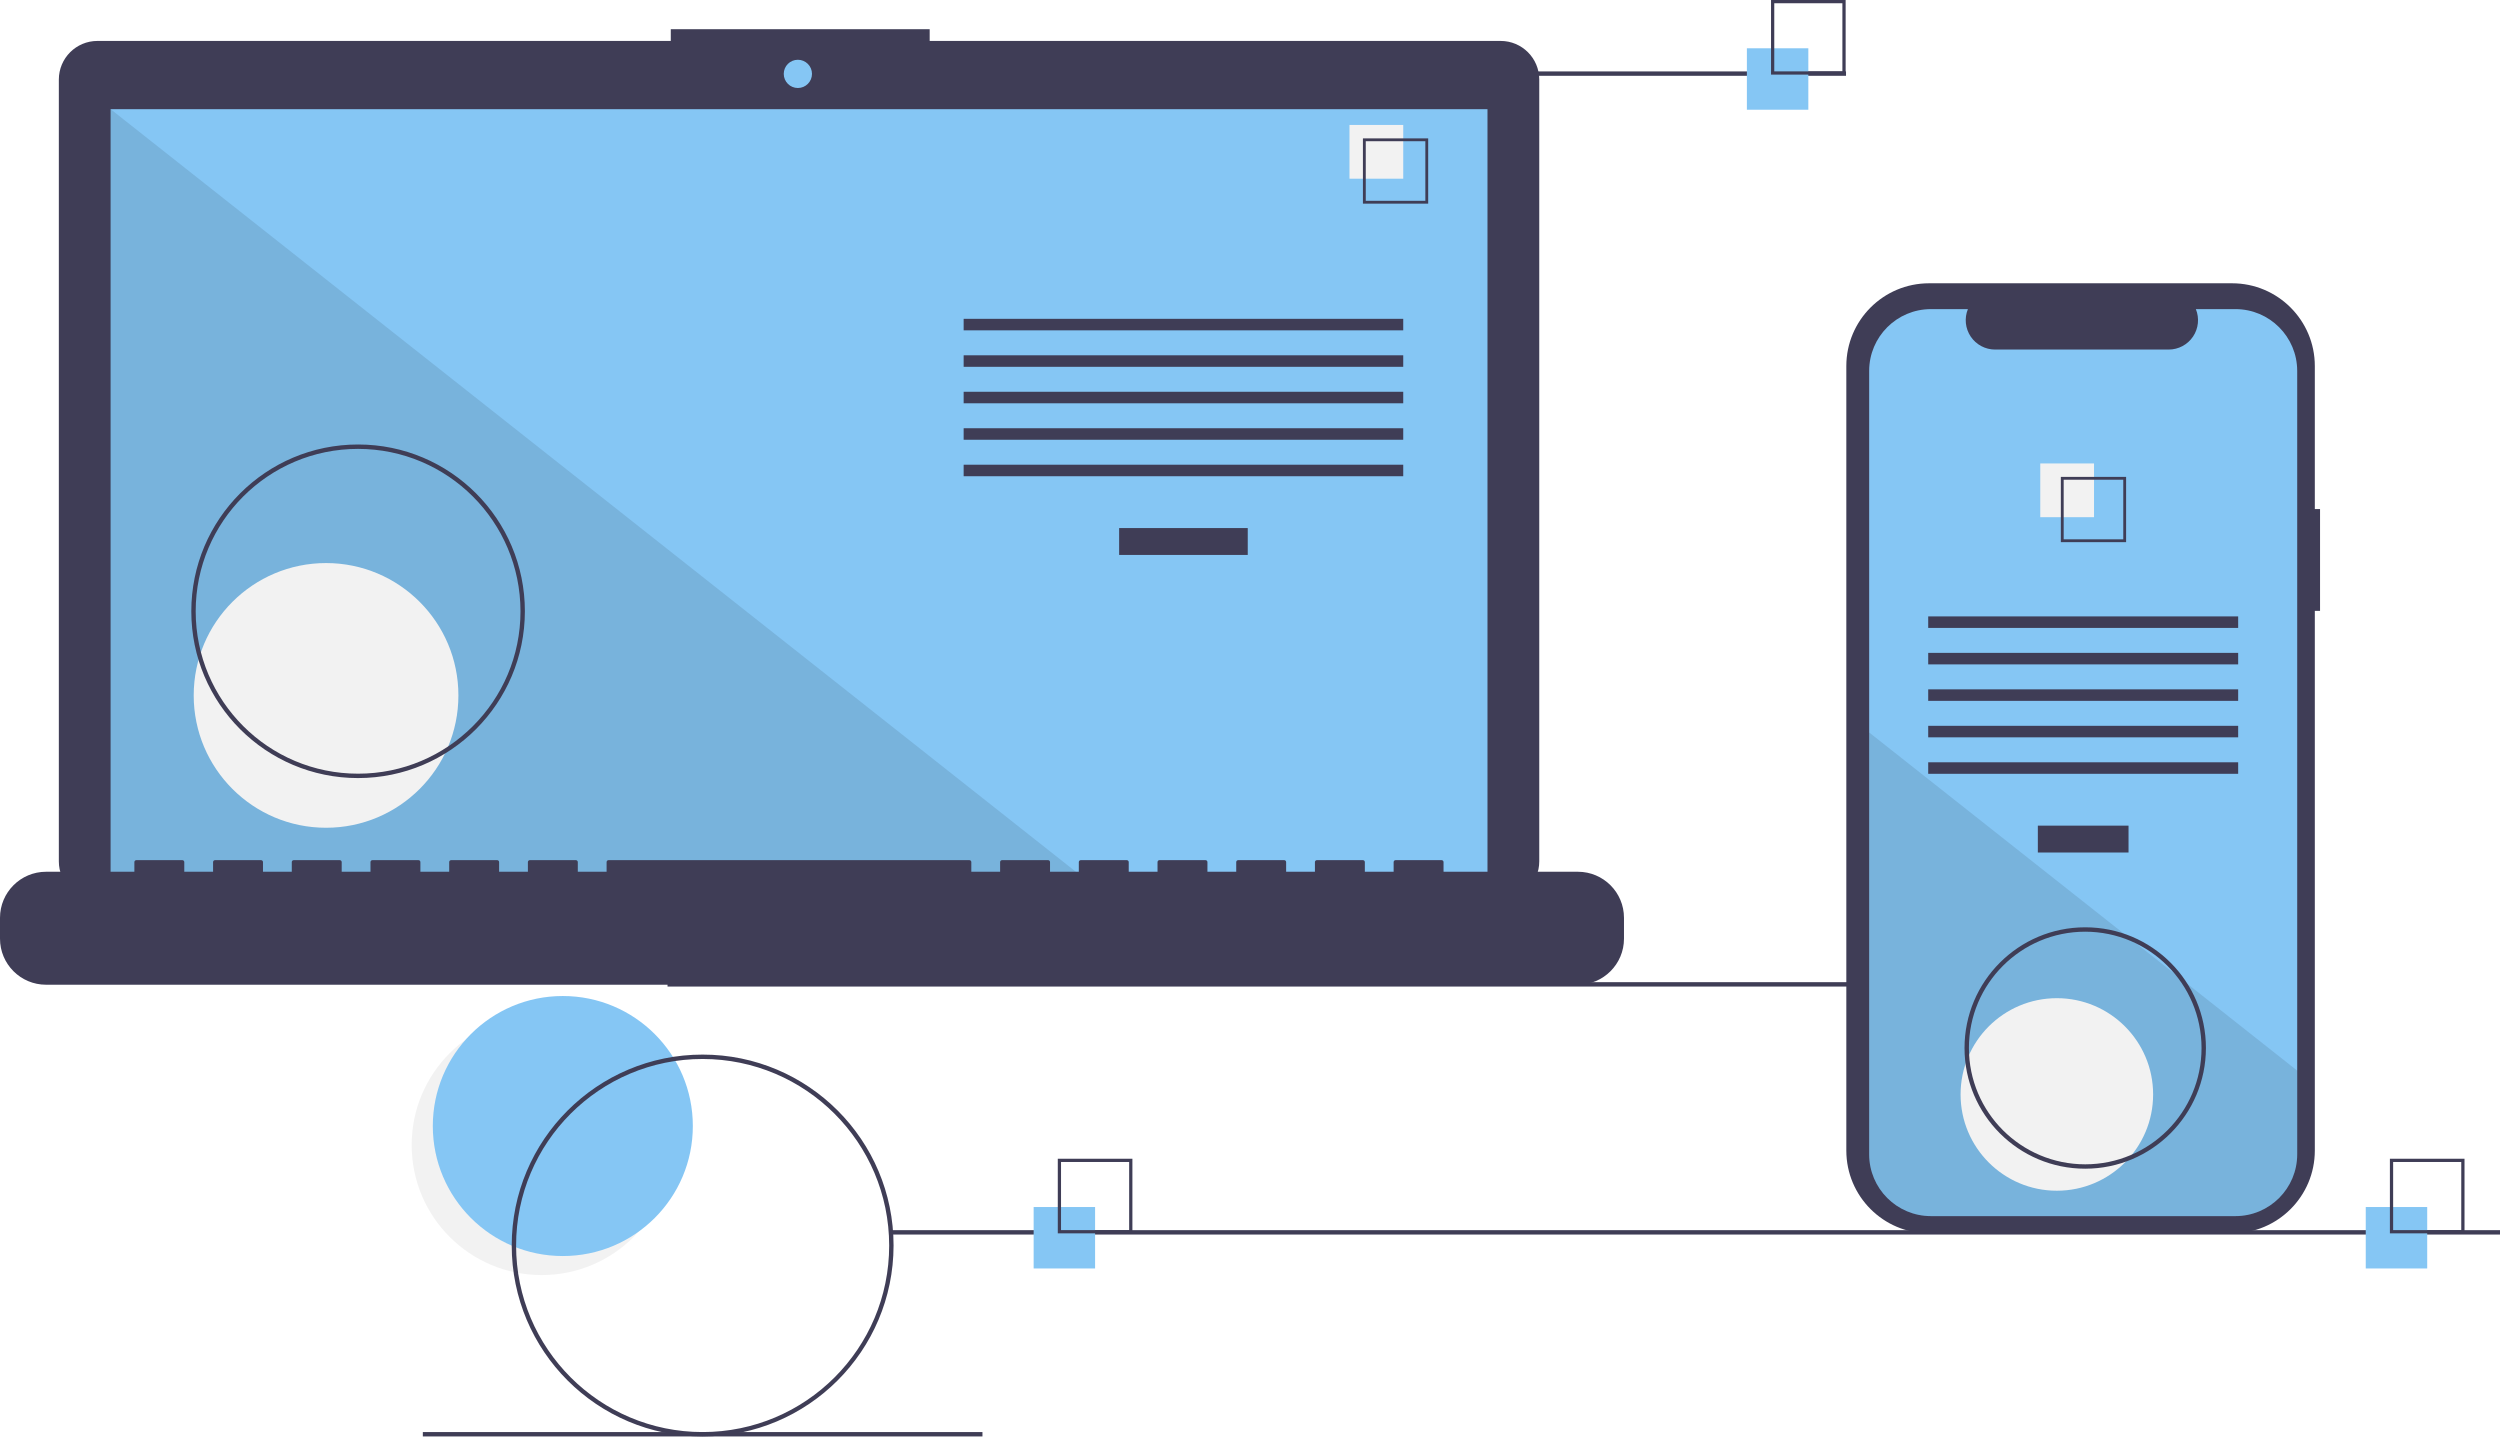
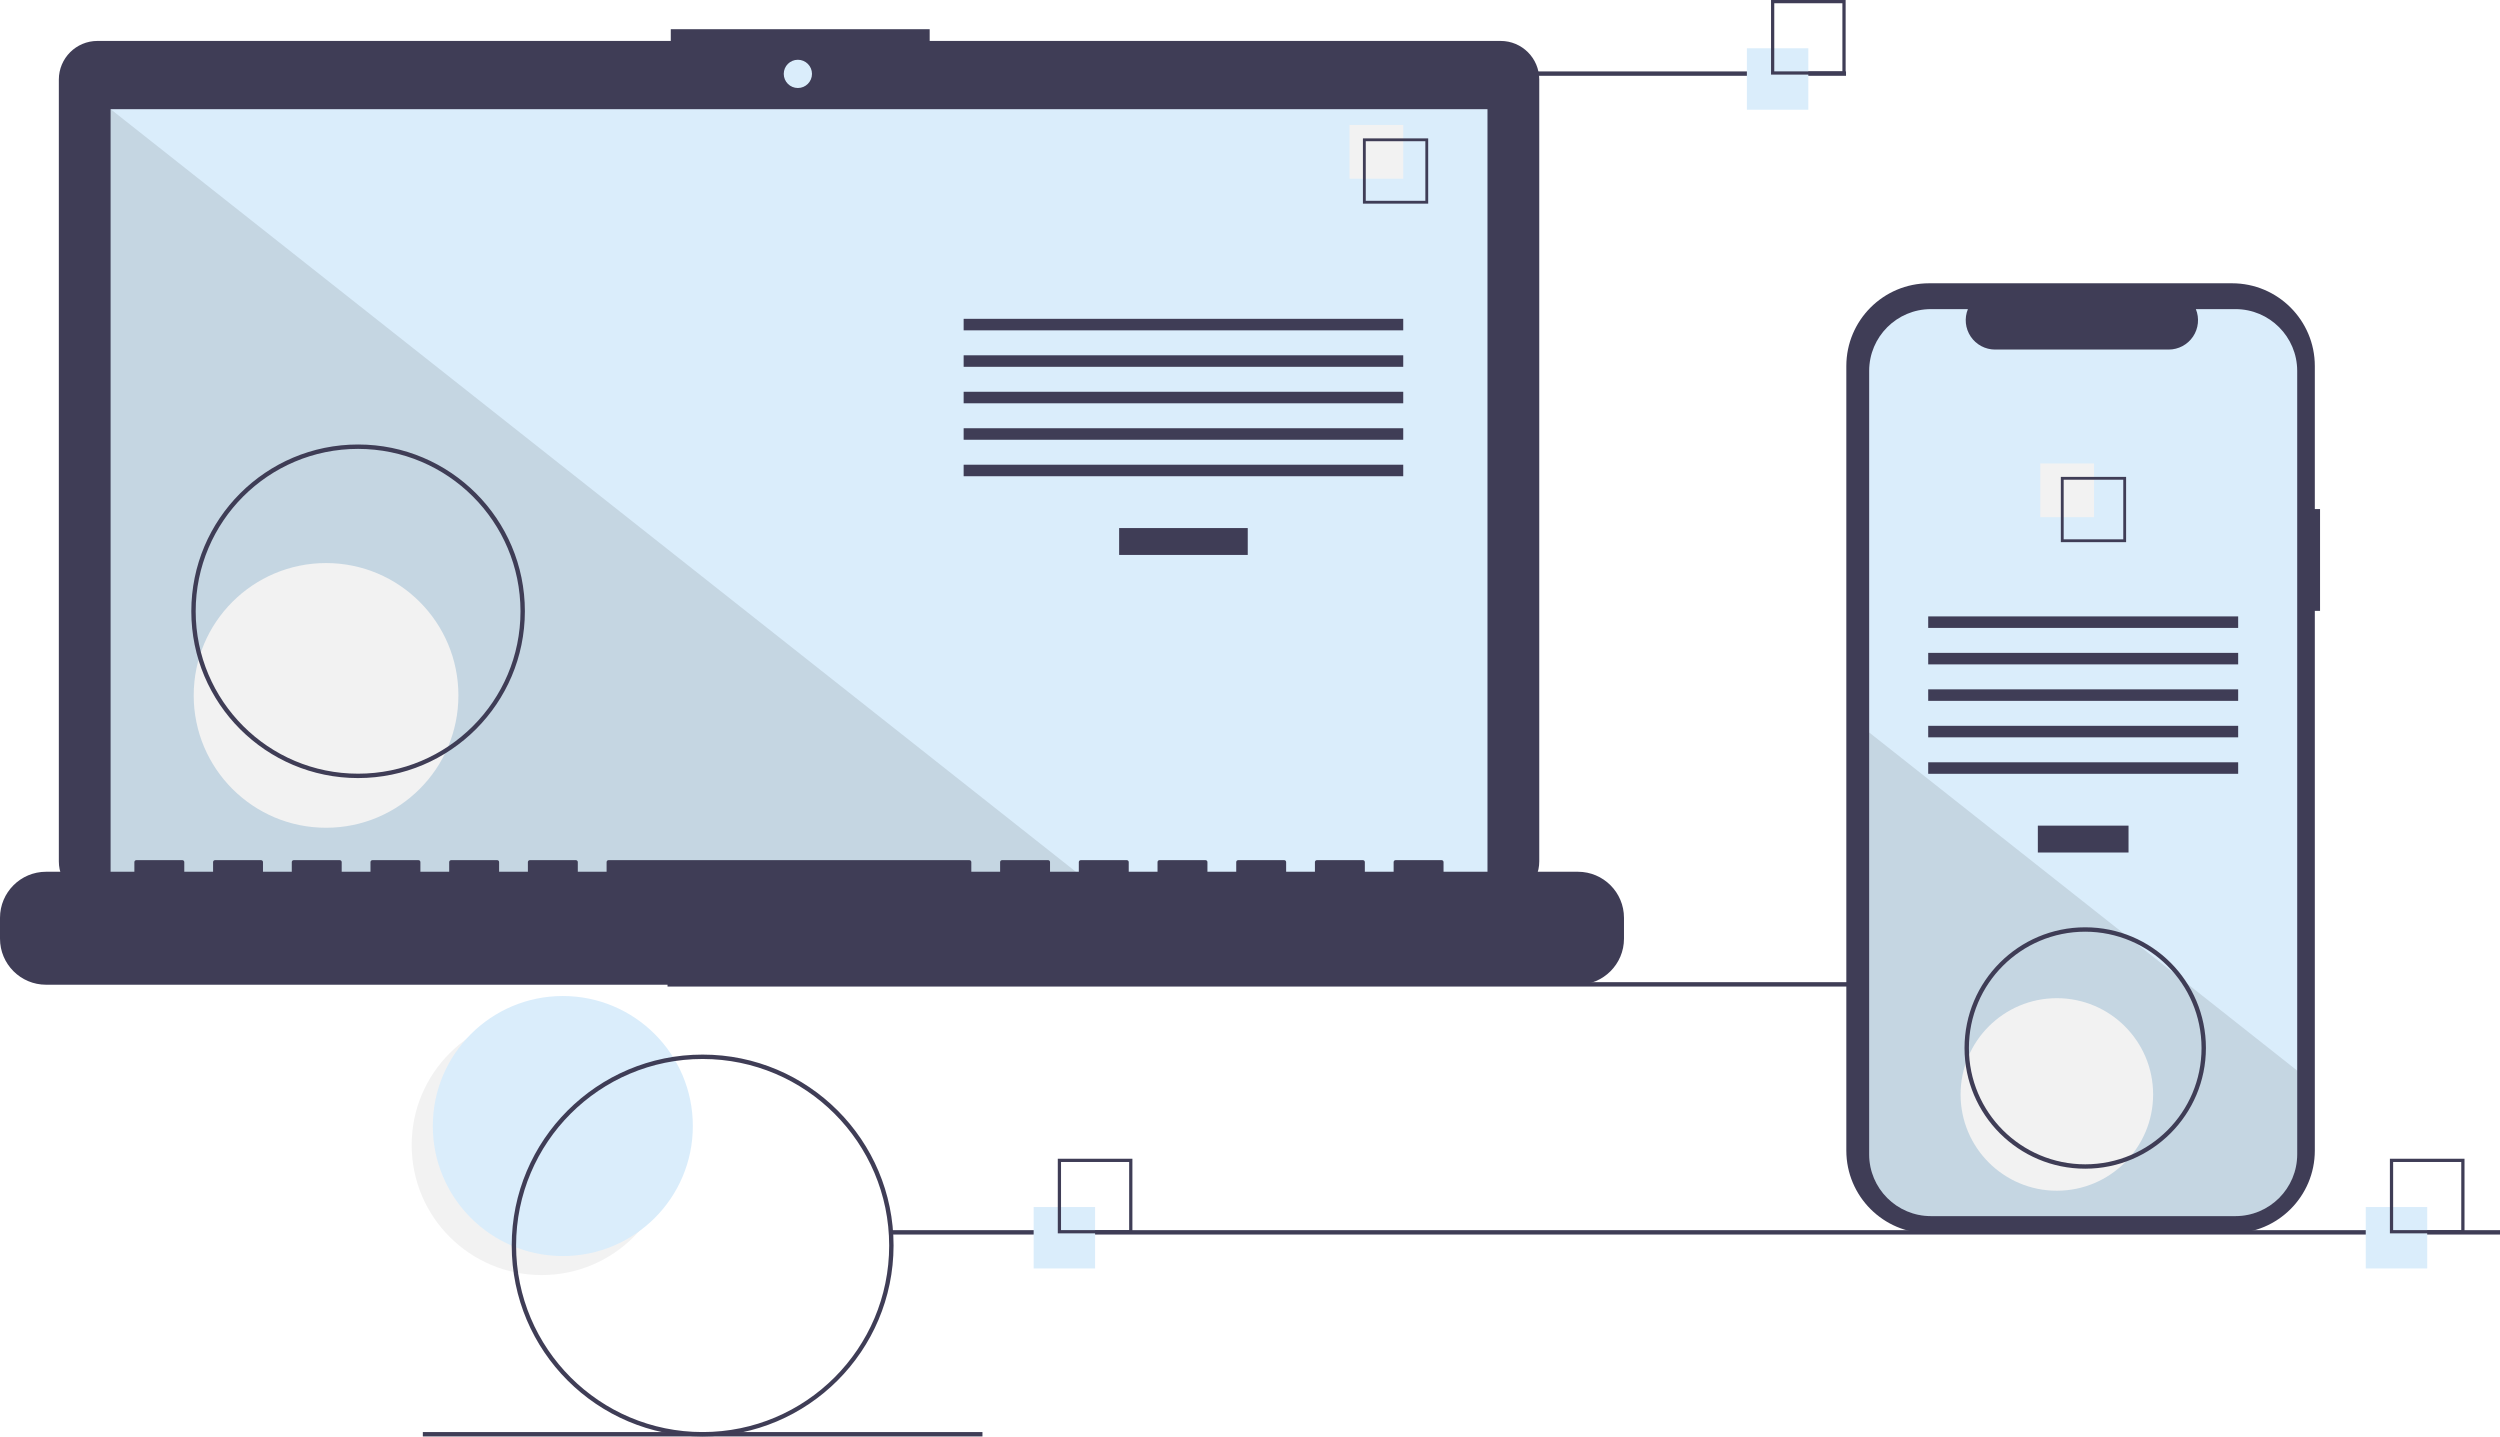
<svg xmlns="http://www.w3.org/2000/svg" id="b6117b06-2b45-45bc-b789-4a82ab6612dd" data-name="Layer 1" width="1139.171" height="654.543" viewBox="0 0 1139.171 654.543">
  <circle cx="246.827" cy="521.765" r="59.243" fill="#f2f2f2" />
-   <circle cx="256.46" cy="513.095" r="59.243" fill="#85c6f4" />
+   <circle cx="256.46" cy="513.095" r="59.243" fill="#daedfb" />
  <rect x="304.171" y="447.543" width="733" height="2" fill="#3f3d56" />
  <path d="M714.207,141.381H454.038v-5.362h-117.971v5.362H74.825a17.599,17.599,0,0,0-17.599,17.599V515.231a17.599,17.599,0,0,0,17.599,17.599H714.207a17.599,17.599,0,0,0,17.599-17.599V158.979A17.599,17.599,0,0,0,714.207,141.381Z" transform="translate(-30.41456 -122.7284)" fill="#3f3d56" />
-   <rect x="50.406" y="49.754" width="627.391" height="353.913" fill="#85c6f4" />
-   <circle cx="363.565" cy="33.667" r="6.435" fill="#85c6f4" />
+   <rect x="50.406" y="49.754" width="627.391" height="353.913" fill="#daedfb" />
+   <circle cx="363.565" cy="33.667" r="6.435" fill="#daedfb" />
  <polygon points="498.374 403.667 50.406 403.667 50.406 49.754 498.374 403.667" opacity="0.1" />
  <circle cx="148.574" cy="316.876" r="60.307" fill="#f2f2f2" />
  <rect x="509.953" y="240.622" width="58.605" height="12.246" fill="#3f3d56" />
  <rect x="439.102" y="145.279" width="200.307" height="5.248" fill="#3f3d56" />
  <rect x="439.102" y="161.898" width="200.307" height="5.248" fill="#3f3d56" />
  <rect x="439.102" y="178.518" width="200.307" height="5.248" fill="#3f3d56" />
  <rect x="439.102" y="195.137" width="200.307" height="5.248" fill="#3f3d56" />
  <rect x="439.102" y="211.756" width="200.307" height="5.248" fill="#3f3d56" />
  <rect x="614.917" y="56.934" width="24.492" height="24.492" fill="#f2f2f2" />
  <path d="M681.195,215.525h-29.74v-29.74h29.74Zm-28.447-1.293h27.154V187.078H652.748Z" transform="translate(-30.41456 -122.7284)" fill="#3f3d56" />
  <path d="M749.422,519.96H688.192v-4.412a.875.875,0,0,0-.875-.875h-20.993a.875.875,0,0,0-.875.875v4.412H652.329v-4.412a.875.875,0,0,0-.875-.875H630.462a.875.875,0,0,0-.875.875v4.412H616.467v-4.412a.875.875,0,0,0-.875-.875H594.599a.875.875,0,0,0-.875.875v4.412H580.604v-4.412a.875.875,0,0,0-.875-.875H558.736a.875.875,0,0,0-.875.875v4.412H544.741v-4.412a.875.875,0,0,0-.875-.875H522.873a.875.875,0,0,0-.875.875v4.412H508.878v-4.412a.875.875,0,0,0-.875-.875h-20.993a.875.875,0,0,0-.875.875v4.412H473.015v-4.412a.875.875,0,0,0-.875-.875H307.696a.875.875,0,0,0-.875.875v4.412H293.701v-4.412a.875.875,0,0,0-.875-.875H271.833a.875.875,0,0,0-.875.875v4.412H257.838v-4.412a.875.875,0,0,0-.875-.875h-20.993a.875.875,0,0,0-.875.875v4.412H221.975v-4.412a.875.875,0,0,0-.875-.875H200.107a.875.875,0,0,0-.875.875v4.412H186.112v-4.412a.875.875,0,0,0-.875-.875H164.244a.875.875,0,0,0-.875.875v4.412H150.249v-4.412a.875.875,0,0,0-.875-.875H128.381a.875.875,0,0,0-.875.875v4.412H114.386v-4.412a.875.875,0,0,0-.875-.875H92.519a.875.875,0,0,0-.875.875v4.412H51.407a20.993,20.993,0,0,0-20.993,20.993v9.492A20.993,20.993,0,0,0,51.407,571.438H749.422a20.993,20.993,0,0,0,20.993-20.993v-9.492A20.993,20.993,0,0,0,749.422,519.96Z" transform="translate(-30.41456 -122.7284)" fill="#3f3d56" />
  <path d="M193.586,477.272a76,76,0,1,1,76-76A76.086,76.086,0,0,1,193.586,477.272Zm0-150a74,74,0,1,0,74,74A74.084,74.084,0,0,0,193.586,327.272Z" transform="translate(-30.41456 -122.7284)" fill="#3f3d56" />
  <rect x="586.171" y="32.543" width="255" height="2" fill="#3f3d56" />
  <rect x="406.171" y="560.543" width="733" height="2" fill="#3f3d56" />
  <rect x="192.672" y="652.543" width="255" height="2" fill="#3f3d56" />
-   <rect x="471" y="550" width="28" height="28" fill="#85c6f4" />
+   <rect x="471" y="550" width="28" height="28" fill="#daedfb" />
  <path d="M546.415,684.728h-34v-34h34Zm-32.522-1.478H544.936V652.207H513.893Z" transform="translate(-30.41456 -122.7284)" fill="#3f3d56" />
-   <rect x="796" y="22" width="28" height="28" fill="#85c6f4" />
+   <rect x="796" y="22" width="28" height="28" fill="#daedfb" />
  <path d="M871.415,156.728h-34v-34h34Zm-32.522-1.478H869.936V124.207H838.893Z" transform="translate(-30.41456 -122.7284)" fill="#3f3d56" />
-   <rect x="1078" y="550" width="28" height="28" fill="#85c6f4" />
+   <rect x="1078" y="550" width="28" height="28" fill="#daedfb" />
  <path d="M1153.415,684.728h-34v-34h34Zm-32.522-1.478h31.043V652.207h-31.043Z" transform="translate(-30.41456 -122.7284)" fill="#3f3d56" />
  <path d="M1087.586,354.687h-2.379V289.525a37.714,37.714,0,0,0-37.714-37.714H909.44A37.714,37.714,0,0,0,871.726,289.525V647.006A37.714,37.714,0,0,0,909.44,684.72h138.053a37.714,37.714,0,0,0,37.714-37.714V401.07h2.379Z" transform="translate(-30.41456 -122.7284)" fill="#3f3d56" />
-   <path d="M1077.176,291.742v356.96a28.165,28.165,0,0,1-28.16,28.17H910.296a28.165,28.165,0,0,1-28.16-28.17v-356.96a28.163,28.163,0,0,1,28.16-28.16h16.83a13.379,13.379,0,0,0,12.39,18.43h79.09a13.379,13.379,0,0,0,12.39-18.43h18.02A28.163,28.163,0,0,1,1077.176,291.742Z" transform="translate(-30.41456 -122.7284)" fill="#85c6f4" />
+   <path d="M1077.176,291.742v356.96a28.165,28.165,0,0,1-28.16,28.17H910.296a28.165,28.165,0,0,1-28.16-28.17v-356.96a28.163,28.163,0,0,1,28.16-28.16h16.83a13.379,13.379,0,0,0,12.39,18.43h79.09a13.379,13.379,0,0,0,12.39-18.43h18.02A28.163,28.163,0,0,1,1077.176,291.742Z" transform="translate(-30.41456 -122.7284)" fill="#daedfb" />
  <rect x="928.58" y="376.218" width="41.324" height="12.246" fill="#3f3d56" />
  <rect x="878.621" y="280.875" width="141.24" height="5.248" fill="#3f3d56" />
  <rect x="878.621" y="297.494" width="141.24" height="5.248" fill="#3f3d56" />
  <rect x="878.621" y="314.114" width="141.24" height="5.248" fill="#3f3d56" />
  <rect x="878.621" y="330.733" width="141.24" height="5.248" fill="#3f3d56" />
  <rect x="878.621" y="347.352" width="141.24" height="5.248" fill="#3f3d56" />
  <rect x="929.684" y="211.179" width="24.492" height="24.492" fill="#f2f2f2" />
  <path d="M969.474,340.032v29.74h29.74v-29.74Zm28.45,28.45h-27.16v-27.16h27.16Z" transform="translate(-30.41456 -122.7284)" fill="#3f3d56" />
  <path d="M1077.176,610.582v38.12a28.165,28.165,0,0,1-28.16,28.17H910.296a28.165,28.165,0,0,1-28.16-28.17v-192.21l116.87,92.33,2,1.58,21.74,17.17,2.03,1.61Z" transform="translate(-30.41456 -122.7284)" opacity="0.1" />
  <circle cx="937.241" cy="498.707" r="43.868" fill="#f2f2f2" />
  <path d="M350.586,777.272a87,87,0,1,1,87-87A87.099,87.099,0,0,1,350.586,777.272Zm0-172a85,85,0,1,0,85,85A85.096,85.096,0,0,0,350.586,605.272Z" transform="translate(-30.41456 -122.7284)" fill="#3f3d56" />
  <path d="M980.586,655.272a55,55,0,1,1,55-55A55.062,55.062,0,0,1,980.586,655.272Zm0-108a53,53,0,1,0,53,53A53.06,53.06,0,0,0,980.586,547.272Z" transform="translate(-30.41456 -122.7284)" fill="#3f3d56" />
</svg>
